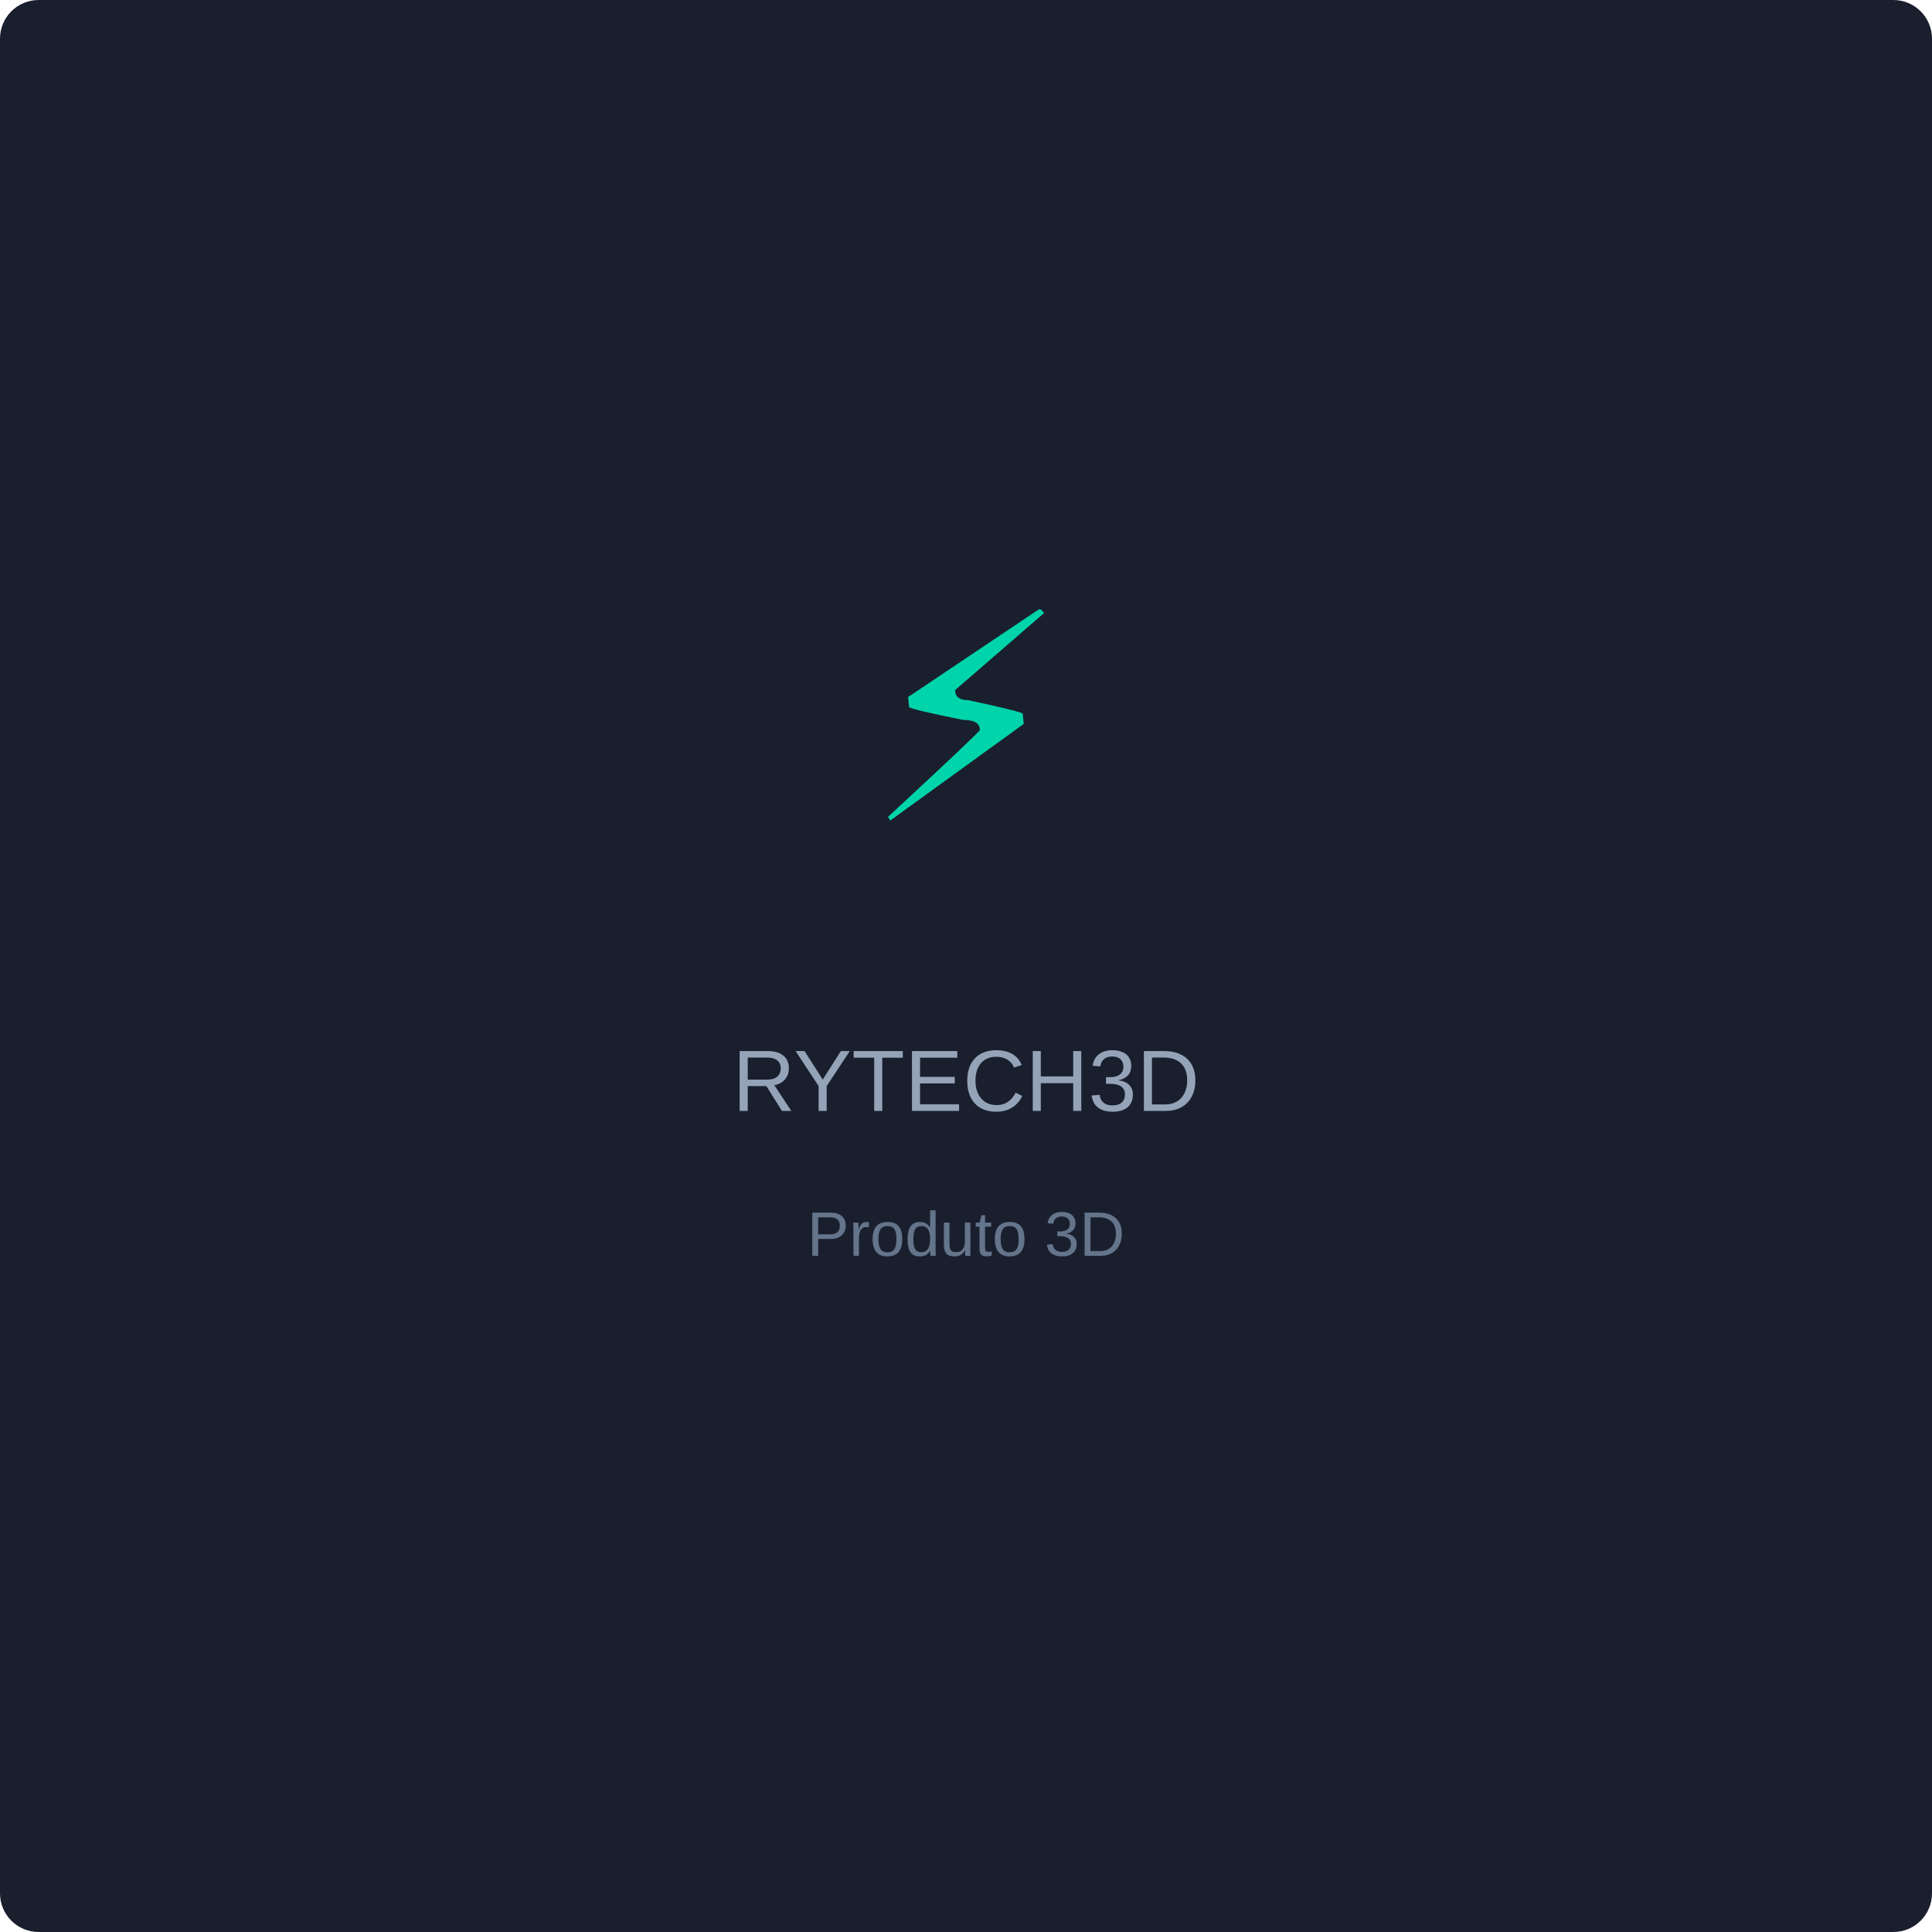
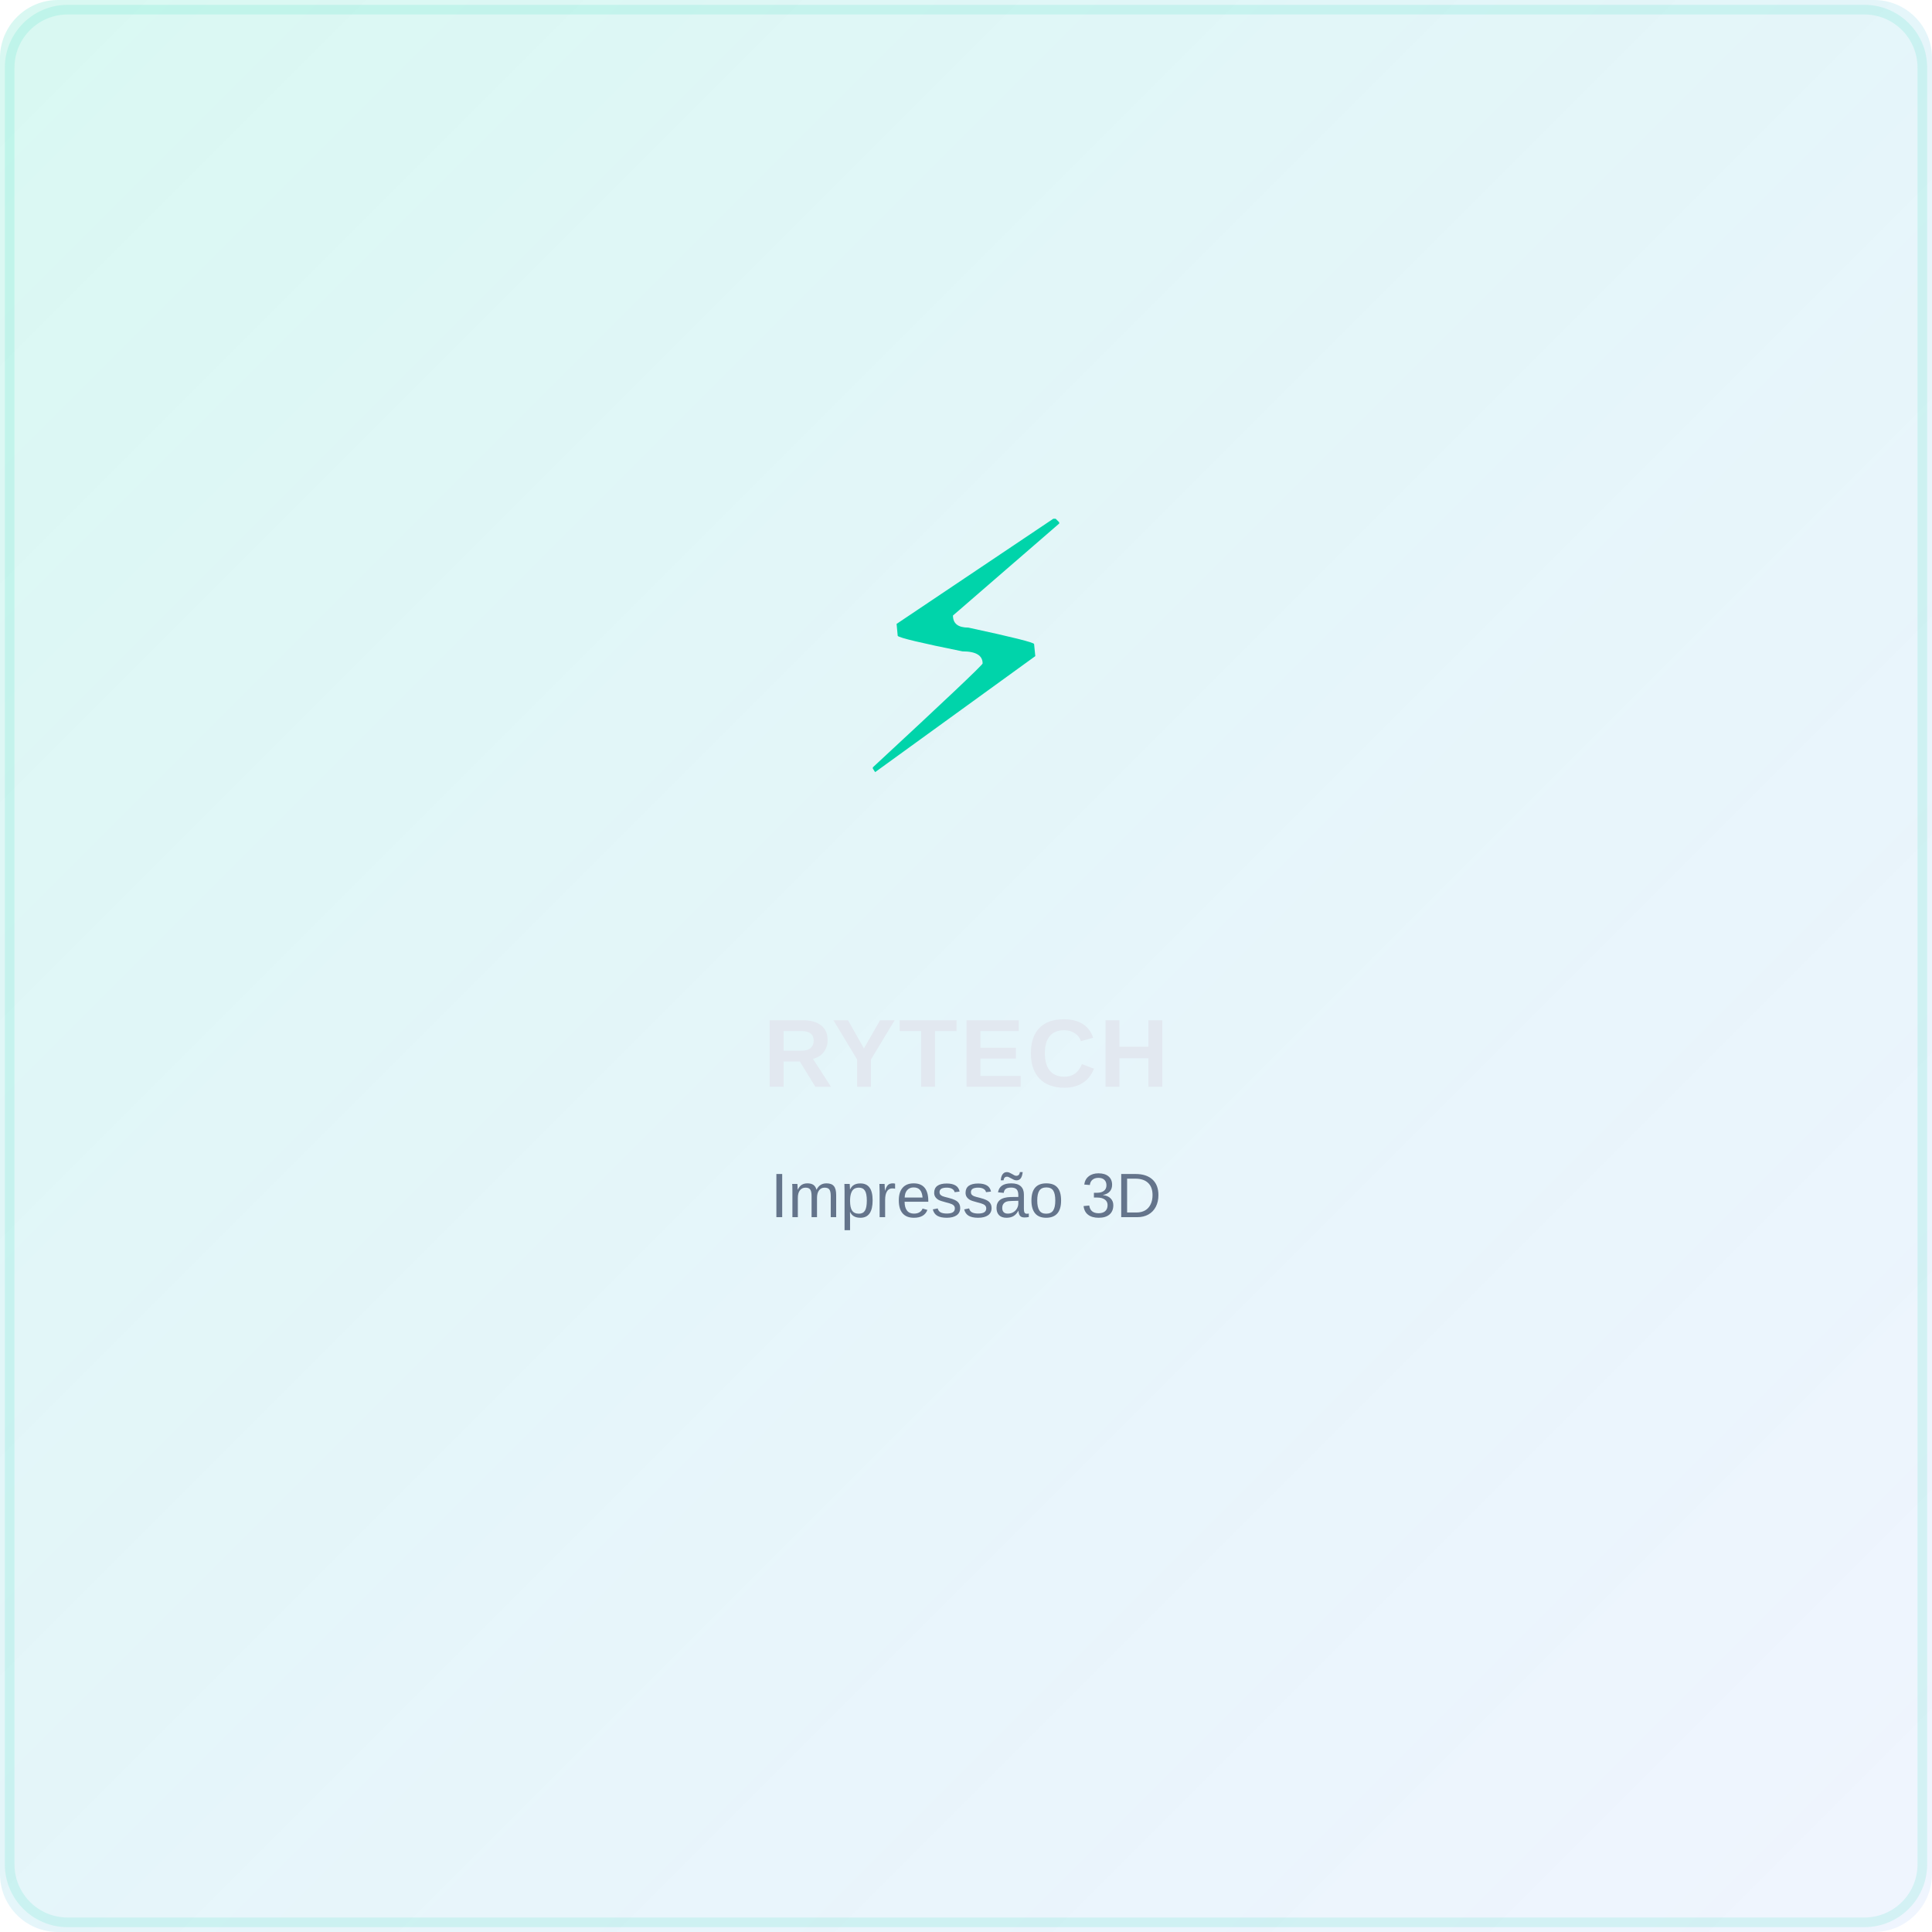
<svg xmlns="http://www.w3.org/2000/svg" width="400" height="400" viewBox="0 0 400 400">
-   <rect width="400" height="400" fill="#1a1f2e" rx="8" />
-   <text x="200" y="170" text-anchor="middle" font-family="Arial" font-size="60" fill="#00d4aa">⚡</text>
-   <text x="200" y="230" text-anchor="middle" font-family="Arial" font-size="18" fill="#94a3b8">RYTECH3D</text>
-   <text x="200" y="260" text-anchor="middle" font-family="Arial" font-size="13" fill="#64748b">Produto 3D</text>
+   <defs>
+     <linearGradient id="g" x1="0%" y1="0%" x2="100%" y2="100%">
+       <stop offset="0%" stop-color="#00d4aa" stop-opacity=".15" />
+       <stop offset="100%" stop-color="#3b82f6" stop-opacity=".08" />
+     </linearGradient>
+   </defs>
+   <rect width="400" height="400" fill="url(#g)" rx="12" />
+   <rect x="2" y="2" width="396" height="396" rx="12" fill="none" stroke="#00d4aa" stroke-opacity=".12" stroke-width="2" />
+   <g transform="translate(200,160)">
+     <text text-anchor="middle" font-family="Arial" font-size="72" fill="#00d4aa">⚡</text>
+   </g>
+   <text x="200" y="225" text-anchor="middle" font-family="Arial" font-size="20" font-weight="700" fill="#e2e8f0" letter-spacing=".5">RYTECH<span fill="#00d4aa">3D</span>
+   </text>
+   <text x="200" y="252" text-anchor="middle" font-family="Arial" font-size="13" fill="#64748b">Impressão 3D</text>
</svg>
